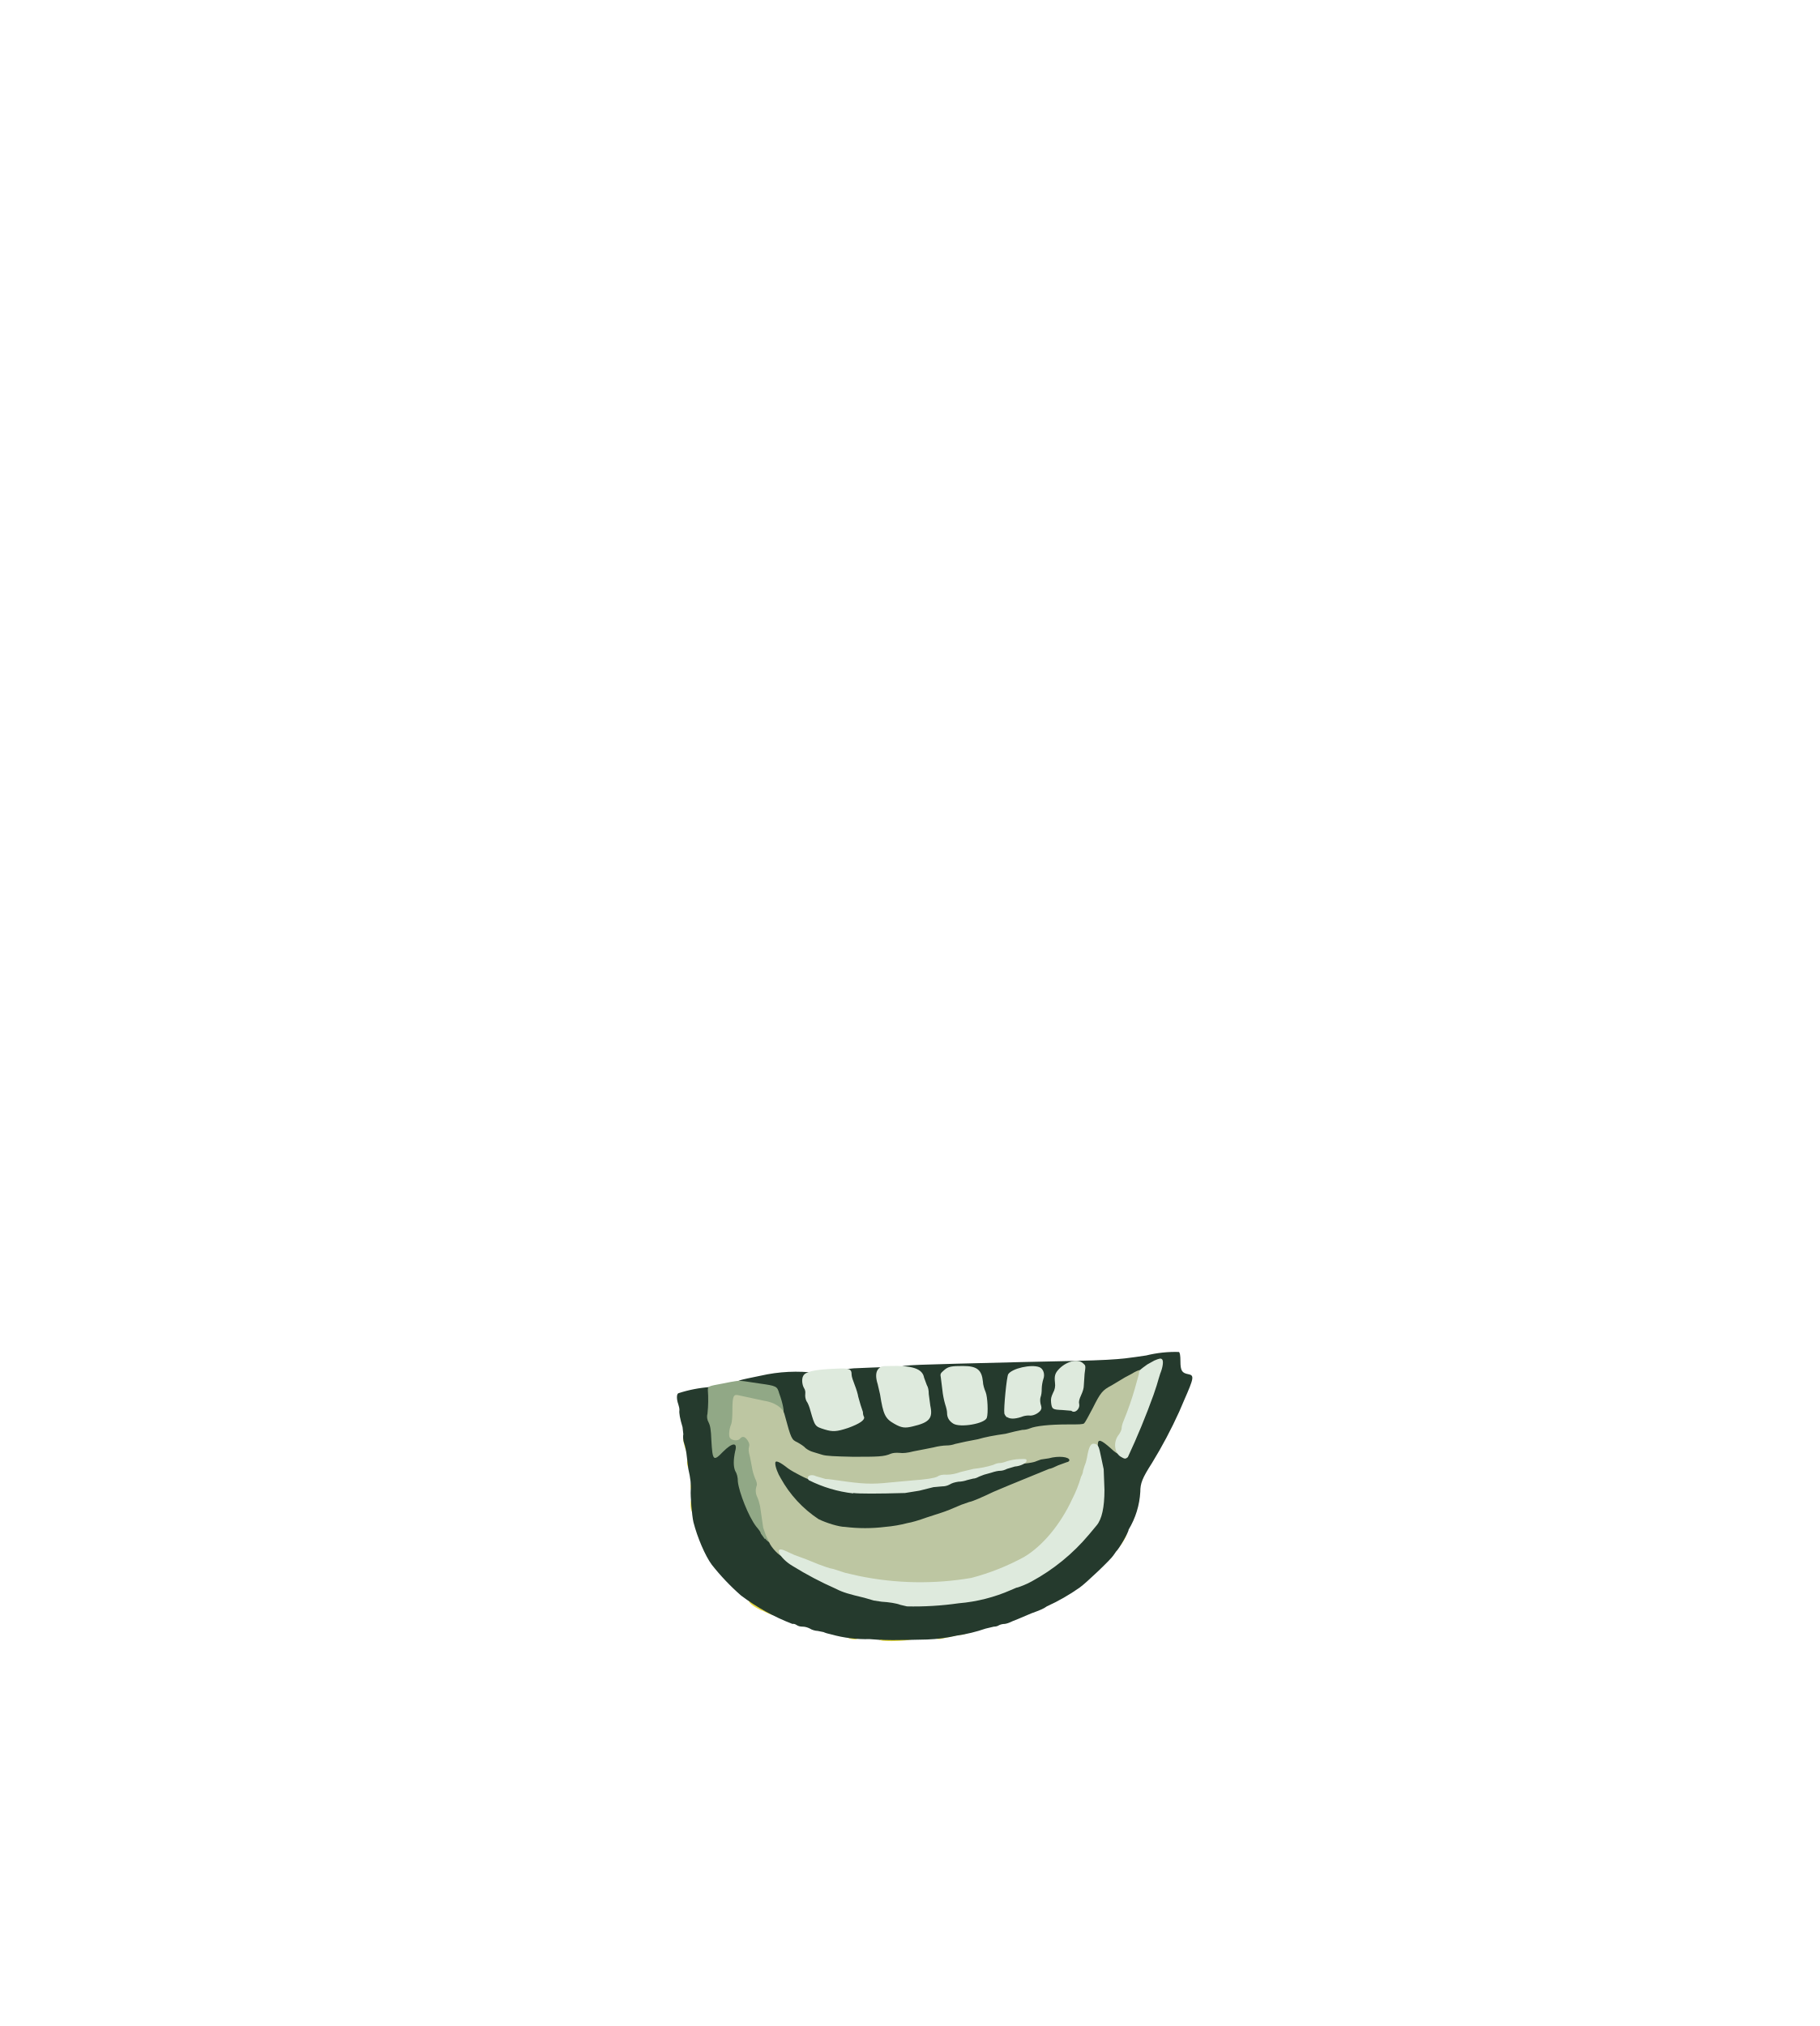
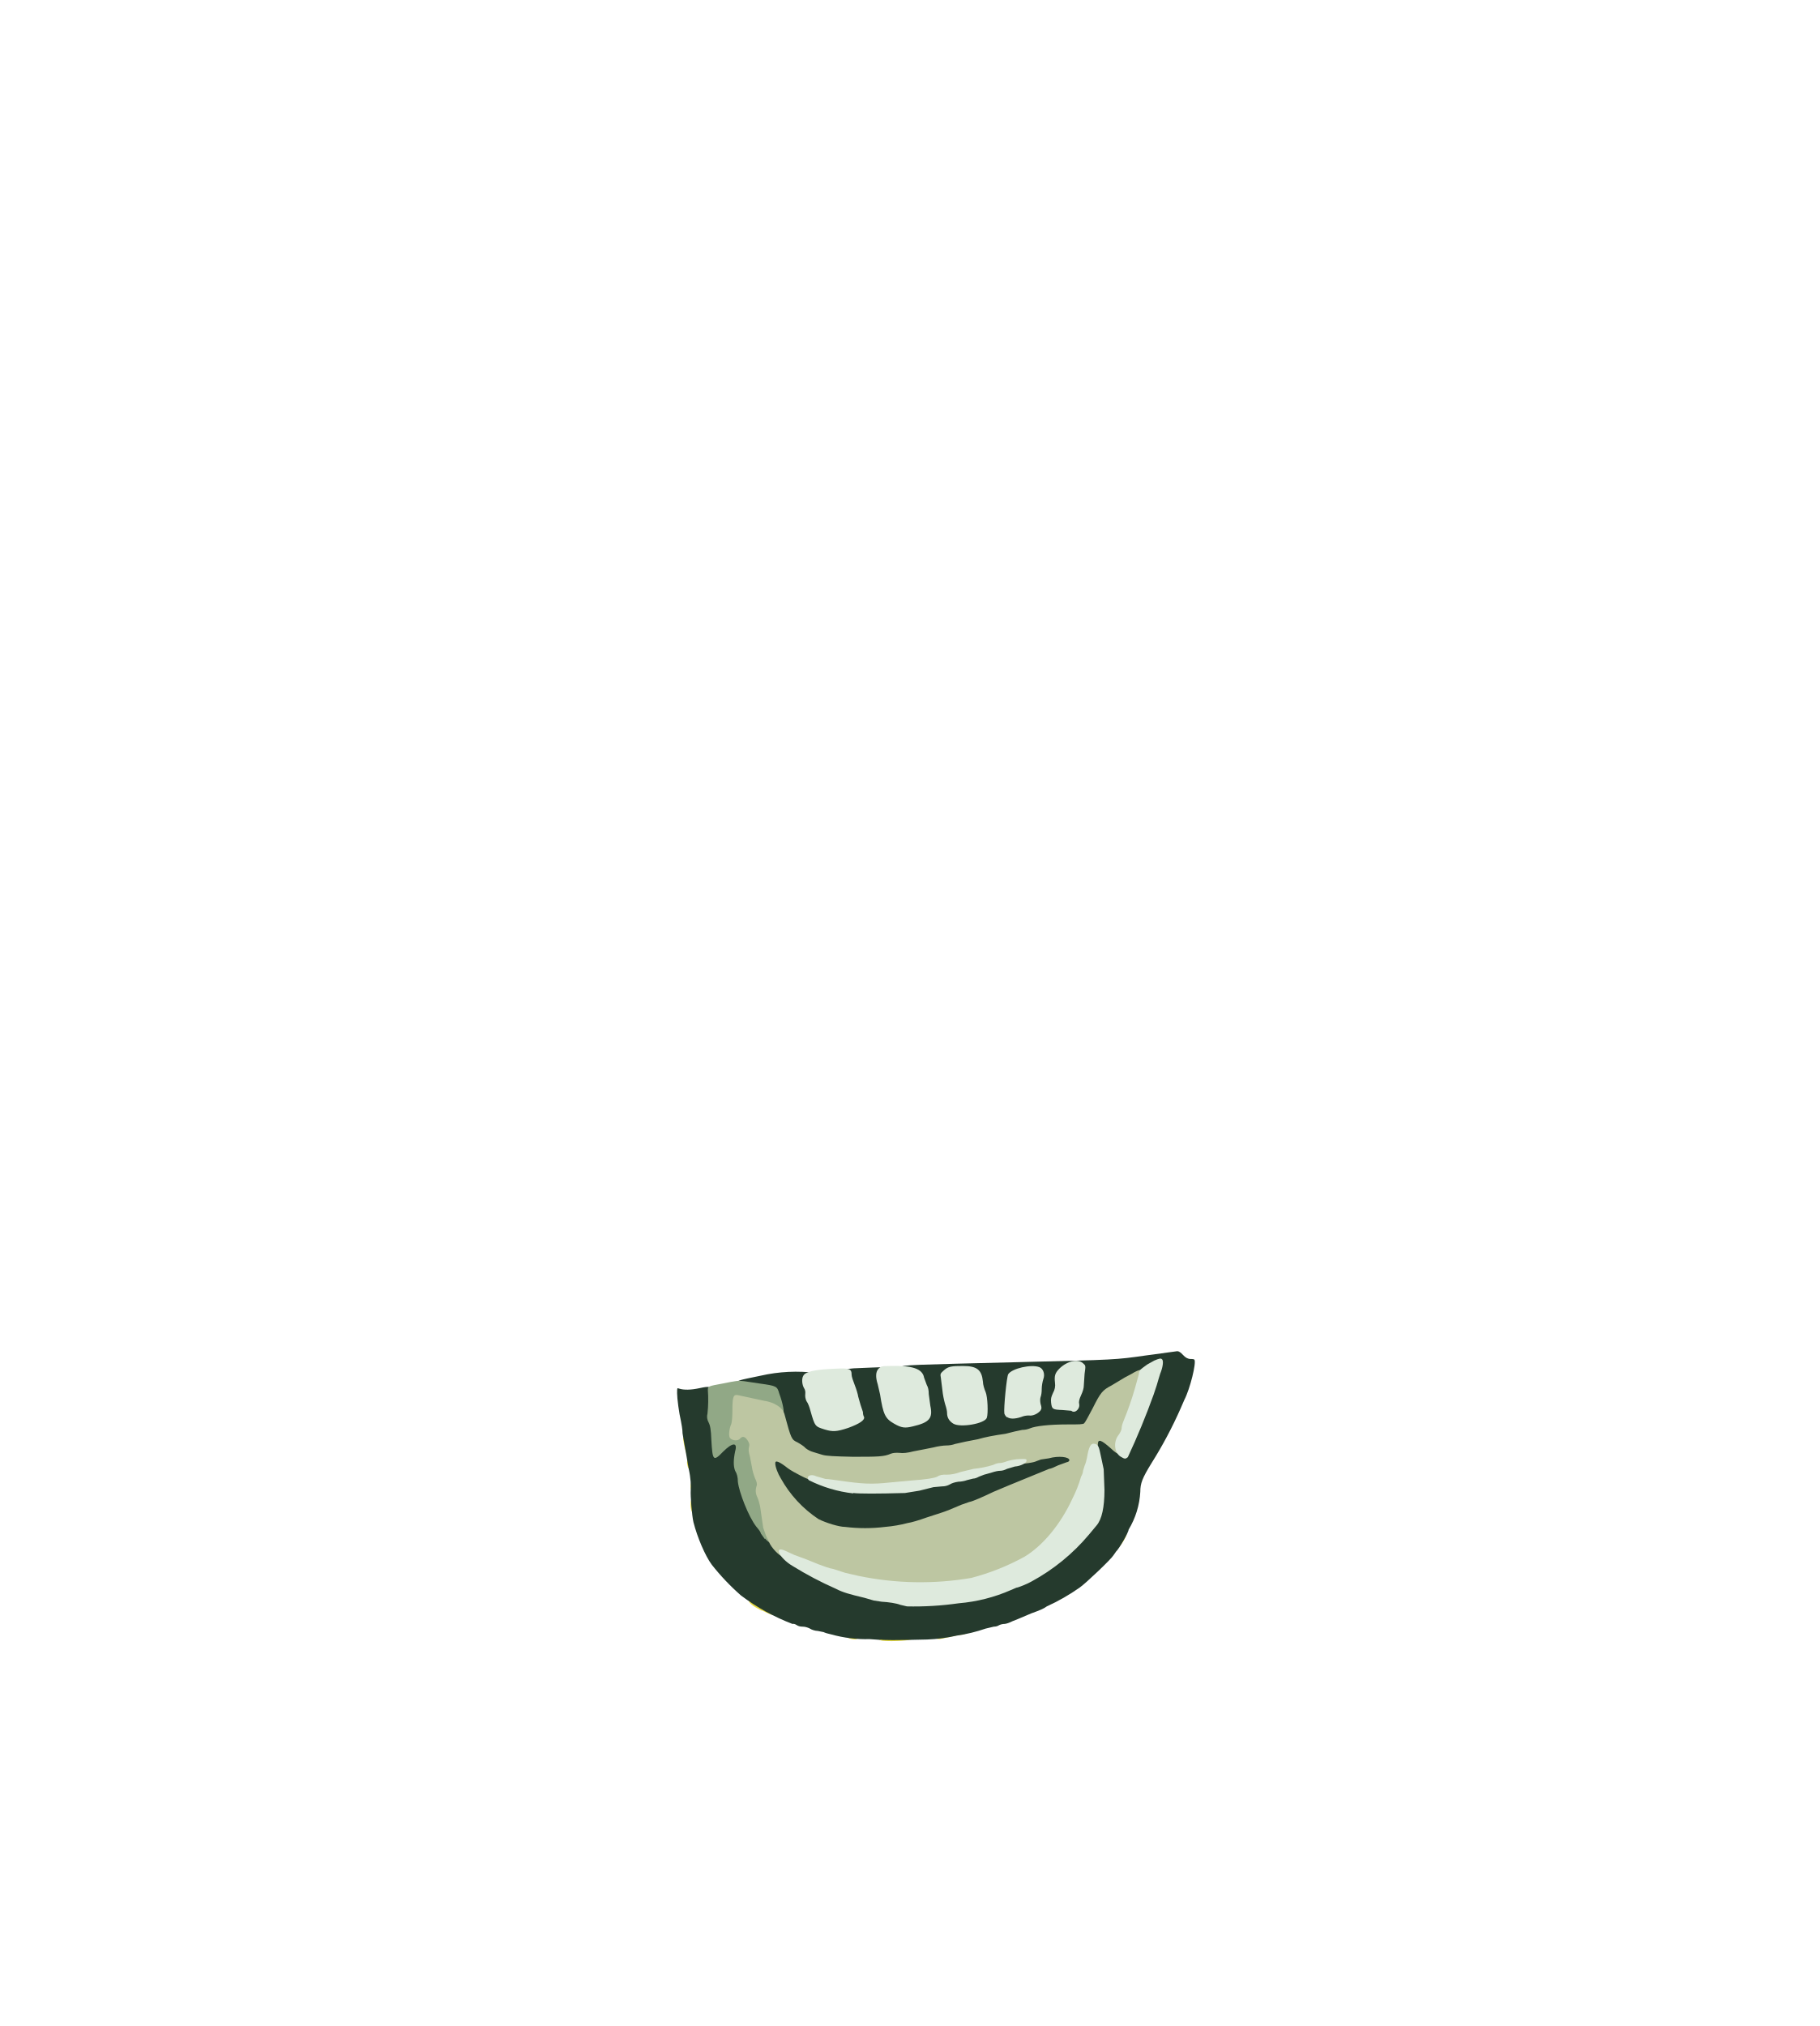
<svg xmlns="http://www.w3.org/2000/svg" viewBox="0 0 467 520">
  <style>.green{fill:#598e2f}.shield{fill:#2a321f}.outline{fill:#253a2d}.olive{fill:#2c360a}.bone{fill:#bdc6a2}.white{fill:#deeadd}.yellow{fill:#e4d841}.shadow{fill:#1e231a}.green-dark{fill:#496438}.bone-shade{fill:#91a886}.grey{fill:#6e7d68}.rim{fill:#171a12}.letter{fill:#598e2f;stroke:#2a321f;stroke-width:8.86;stroke-linejoin:miter;stroke-miterlimit:2.5;paint-order:stroke}.hole{fill:#1e231a;stroke:#2a321f;stroke-width:2.4;stroke-linejoin:miter}</style>
  <g fill-rule="evenodd">
-     <path d="M226 421q-1-.5-.5-1.1c.5-.6 8-.6 8.5 0q.5.4 0 .8c-.6.5-6.9.7-8 .3m-8-.5c-.8-.3-1-1.1-.3-1.4 1.2-.4 3 .4 2.7 1.2q-.5.8-2.5.2m22.3-.1c-.2-.7.8-1.5 1.8-1.3q.8 0 1.5-.3.7-.4 1.4 0t1.4-.3c.9-.6 1.8-.5 1.8.2s-.4.8-2.3 1l-4.6 1q-.8 0-1-.3m-44.7-7c-2.5-1.3-3.3-2-3.3-2.7q-.2-1 2.1.4 4.7 2.6 4.2 3.2c-.2.3-.6.2-3-1m90.3-15.6c-.2-.3 1.2-2.9 2-3.7.5-.6 1.4-.8 1.4-.3s-1 2.3-1.9 3.3q-1 1.3-1.5.7M177.6 388c-.5-1-.4-3 0-3.3.8-.3 1.4.8 1.3 2.4 0 1.2-.1 1.4-.5 1.5q-.6 0-.8-.6m-.2-5.7q-.2-.4-.1-1.2.3-1.6 1.3-.3c.4.6.4.6 0 1.2q-.7 1-1.2.3m-.9-6c-.5-1.6.3-2.3 1.1-1 .6.8.4 1.7-.3 1.8q-.6.1-.8-.8m-.3-3.8c-.6-1.3-1-3.4-.7-3.7q.7-.5 1.5 1.5.9 2.4 0 2.6-.5.3-.8-.4" class="yellow" />
-     <path d="m226 420.9-2.8-.2a33 33 0 0 1-9.8-1.2q-1.4-.3-2-.6l-1.5-.3c-.6 0-1.6-.3-2-.6q-1-.5-1.9-.5t-1.5-.4-1.1-.3a54 54 0 0 1-13.2-7.3 59 59 0 0 1-7.5-7.9c-1.7-2.3-3.7-7-4.7-10.9-.4-1.7-.8-6.8-.7-8.2q.2-2-.6-5.4l-.4-3.2c-.1-1.1-.4-2.7-.7-3.5s-.3-1.9-.2-2.3l-.2-1.8q-1-3.3-.8-4.4 0-.6-.3-1.5c-.4-1.1-.5-2.5 0-2.8a34 34 0 0 1 8.2-1.6q1.5.8.8 7a3 3 0 0 0 .4 2.1q.5 1 .5 2.8c0 3.5.5 4.2 1.8 3 2-1.9 2.6-2 3.9-.8 1 .8 1 .8.6 2.2-.6 2.5-.6 3.8 0 5 .3.7.5 2 .6 3a32 32 0 0 0 5.8 13.2c0 .2 2 2.4 3.5 4.1 1.9 2 6 4.7 9.6 6.5a42 42 0 0 0 14.5 5.2l2 .3a55 55 0 0 0 22.5 0A42 42 0 0 0 261 406c.3 0 2.7-1 3.8-1.6l1.4-.8a44 44 0 0 0 13.8-12.1q2-2.5 2-9.1c0-2.2 0-4.6-.2-5.3l-.7-3.3-.6-2.5q-.6-1.2.4-2.3c1.1-1.3 2-1 5.3 2q1.7 1.7 2.3 1.7c.4 0 1.5-2 1.5-2.7l.5-1.4c.6-1.3 3.4-8.3 4-10.1l.8-2.1 1.2-4c.7-1.4-.1-1.8-1.5-.8l-2.4 1.4-8.1 4.6q-.6.2-2.5 3.9c-1 2-2.2 4-2.7 4.6-1 1-1 1-5 1a35 35 0 0 0-12 1.4l-1.8.4c-.3.2-1.4.4-2.4.6q-4.4.7-7.1 1.4l-3.1.6c-.8 0-2 .4-2.7.6q-1 .3-2.3.4c-.7 0-2.2.2-3.3.5l-2.5.5-2.6.5q-2.1.6-3.6.4-1.5 0-2.2.2c-1.8.7-3.4.9-9.8.8-4.7-.1-6.8-.2-7.7-.5l-2.5-.7a6 6 0 0 1-2.5-1.4q-1.2-1-1.6-1c-.8 0-2.8-2.3-3.2-3.8l-.8-2.4-.6-2.5-1.1-4.7q-.3-1.5-3.6-1.8-6-.6-6-1.7c0-.6.1-.6 5.9-1.8a41 41 0 0 1 14.4-.7q0 .5-1 1-1.8.9-.6 3 .5.7.3 1.6-.1.8.4 1.7l1 2.4c.7 2.8.9 3 2.3 3.5q2.4.6 3.8.2l2.5-1c2-.6 2-.6 1.8-1.9 0-.7-.4-1.7-.6-2.1l-.6-2.2c-.1-.7-.5-2-.9-3s-.7-2.3-.8-3v-1.2l1.9-.2 4.7-.2 2.8-.1v1.6q-.2 1.6.4 3.2c.3.8.5 1.9.5 2.4l.4 1.8q.3.9.3 1.8c0 1.5 2.3 3.3 4.2 3.3 1 0 2.9-.4 4.2-1 1.2-.4 1.3-1 .8-3.1l-.4-3q0-1.4-.5-2.3l-.6-1.7c-.2-.7-1.7-1.6-2.9-1.6-.9 0-1.9-.8-1.7-1.4s3-.6 30.6-1.3c24.2-.5 24.2-.5 32.3-1.7a31 31 0 0 1 8.4-.9q.4.2.4 2.4c0 2.4.4 3 2 3.3s1.5.9-1.1 6.8l-1.2 2.8a120 120 0 0 1-7 13.2c-2.5 3.9-3 5.2-3 7.4a21 21 0 0 1-3 9.7c0 .7-2.5 5-3.2 5.6l-.7 1c-.6 1-7 7.1-8.7 8.3a52 52 0 0 1-8.4 4.8c-.8.6-1.8 1-4 1.8l-3.3 1.4-1.5.6q-1.2.6-2 .7-.7 0-1.4.3-.6.4-1.4.4l-2.1.5a41 41 0 0 1-7.4 1.8 41 41 0 0 1-7.6 1q-11.7.3-12 0m-7-27.1c-.3-.2-1.3-.3-2.1-.3a19 19 0 0 1-6.8-2 40 40 0 0 1-11.1-12c-.6-.8-1.7-3.5-1.7-4l.7-.9c1.2-1.3 1.7-1.2 4.4.9 2.4 1.8 9 4.7 12.7 5.6 2.8.7 7.4 1 11.9.8l5.4-.2c.7 0 2.3-.3 3.7-.6l3.6-.9 2.2-.2a4 4 0 0 0 2-.5c.4-.3 1.4-.6 2.2-.7.7 0 1.7-.2 2.2-.4l1.6-.4q.6 0 1.5-.5l1.3-.5 1.8-.5c.9-.3 2-.5 2.4-.5q.8 0 1.7-.5 1-.5 1.6-.5l2.1-.5q1.4-.5 2.4-.5.8 0 1.3-.4a2 2 0 0 1 1.2-.4l2-.3a10 10 0 0 1 4.8-.1c1 .2 2.3 1.4 2.3 2 0 .5-1.6 1.9-2.4 2l-2.3 1-2.3.8q-1 .2-2.2 1l-1.7.6q-.5 0-2.3 1l-2 .8c-.3 0-4.7 1.8-6.1 2.5a41 41 0 0 1-8.1 3.3 48 48 0 0 1-9.2 3.3 42 42 0 0 1-7.2 2c-2.7.5-10.4 1-11.5.7m31.4-29.7c1.5-.2 1.6-.4 1.6-3.1 0-2 0-2.6-.4-3.6-.3-.7-.6-2-.7-2.7q-.1-1.5-.5-1.9c-.6-.6-4.2-1-5.5-.6-1.6.5-1.8.7-1.7 1.5q.3 4.8 1 6.8l.6 2.4c0 1.6 1.4 1.9 5.6 1.2m11.8-1.9a5 5 0 0 1 2.2-.3q1.8.3 1.4-1.5-.5-1 0-1.7l.2-2.2q0-1.4.4-2.3c.4-1.1.4-1 0-1.6-.8-.7-5.3-.2-6.1.7-.4.5-1 8.8-.7 9.1q.3.7 2.6-.1m13.6-3c.8-2.3 1.7-7.4 1.3-8-.2-.4-2-.2-3 .3q-2 .8-1.7 3.5c.2 1 0 1.5-.5 2.8q-1.6 3 2.1 2.8c1.3 0 1.3 0 1.8-1.4" class="outline" />
+     <path d="M226 421q-1-.5-.5-1.1c.5-.6 8-.6 8.5 0q.5.4 0 .8c-.6.5-6.9.7-8 .3m-8-.5c-.8-.3-1-1.1-.3-1.4 1.2-.4 3 .4 2.7 1.2q-.5.8-2.5.2m22.3-.1c-.2-.7.8-1.5 1.8-1.3q.8 0 1.5-.3.7-.4 1.4 0t1.4-.3c.9-.6 1.8-.5 1.8.2s-.4.8-2.3 1l-4.6 1q-.8 0-1-.3m-44.7-7c-2.5-1.3-3.3-2-3.3-2.7q-.2-1 2.1.4 4.7 2.6 4.2 3.2c-.2.3-.6.2-3-1m90.3-15.6c-.2-.3 1.2-2.9 2-3.7.5-.6 1.4-.8 1.4-.3s-1 2.3-1.9 3.3q-1 1.3-1.5.7M177.6 388c-.5-1-.4-3 0-3.3.8-.3 1.4.8 1.3 2.4 0 1.2-.1 1.4-.5 1.5q-.6 0-.8-.6m-.2-5.7q-.2-.4-.1-1.2.3-1.6 1.3-.3c.4.6.4.6 0 1.2q-.7 1-1.2.3m-.9-6c-.5-1.6.3-2.3 1.1-1 .6.8.4 1.7-.3 1.8q-.6.1-.8-.8m-.4-3.5c-.4-1.2-.9-3.7-.7-3.9l.5-.2c.8 0 2 3.3 1.4 4q-.7.8-1.2.1" class="yellow" />
+     <path d="m226 420.9-2.8-.2a33 33 0 0 1-9.8-1.2q-1.4-.3-2-.6l-1.5-.3c-.6 0-1.6-.3-2-.6q-1-.5-1.9-.5t-1.5-.4-1.1-.3a54 54 0 0 1-13.2-7.3 59 59 0 0 1-7.5-7.9c-1.7-2.3-3.7-7-4.7-10.9-.4-1.7-.8-6.8-.7-8.2.1-1.1 0-3.2-.5-5.4l-1.2-6.9-.4-2.3c0-1.1-.3-2.5-.4-3.1-.5-2.1-1-5.9-1-7.2 0-1.4 0-1.4.5-1.2q1.9.6 5.2-.1c2.8-.6 3-.5 3.6 1.2.5 1.3.5 2 0 5.5a3 3 0 0 0 .4 2.1q.5 1 .5 2.8c0 3.5.5 4.2 1.8 3 2-1.9 2.6-2 3.9-.8 1 .8 1 .8.6 2.2-.6 2.5-.6 3.8 0 5 .3.7.5 2 .6 3a32 32 0 0 0 5.8 13.2c0 .2 2 2.4 3.5 4.1 1.9 2 6 4.7 9.6 6.5a42 42 0 0 0 14.5 5.2l2 .3a55 55 0 0 0 22.5 0A42 42 0 0 0 261 406c.3 0 2.7-1 3.8-1.6l1.4-.8a44 44 0 0 0 13.8-12.1q2-2.5 2-9.1c0-2.2 0-4.6-.2-5.3l-.7-3.3-.6-2.5q-.6-1.2.4-2.3c1.1-1.3 2-1 5.3 2q1.7 1.7 2.3 1.7c.4 0 1.5-2 1.5-2.7l.5-1.4c.6-1.3 3.4-8.3 4-10.1l.8-2.1 1.2-4c.7-1.4-.1-1.8-1.5-.8l-2.4 1.4-8.1 4.6q-.6.2-2.5 3.9c-1 2-2.2 4-2.7 4.6-1 1-1 1-5 1a35 35 0 0 0-12 1.4l-1.8.4c-.3.2-1.4.4-2.4.6q-4.4.7-7.1 1.4l-3.1.6c-.8 0-2 .4-2.7.6q-1 .3-2.3.4c-.7 0-2.2.2-3.3.5l-2.5.5-2.6.5q-2.1.6-3.6.4-1.5 0-2.2.2c-1.8.7-3.4.9-9.8.8-4.7-.1-6.8-.2-7.7-.5l-2.5-.7a6 6 0 0 1-2.5-1.4q-1.2-1-1.6-1c-.8 0-2.8-2.3-3.2-3.8l-.8-2.4-.6-2.5-1.1-4.7q-.3-1.5-3.6-1.8-6-.6-6-1.7c0-.6.1-.6 5.9-1.8a41 41 0 0 1 14.4-.7q0 .5-1 1-1.8.9-.6 3 .5.7.3 1.6-.1.8.4 1.7l1 2.4c.7 2.8.9 3 2.3 3.5q2.4.6 3.8.2l2.5-1c2-.6 2-.6 1.8-1.9 0-.7-.4-1.7-.6-2.1l-.6-2.2c-.1-.7-.5-2-.9-3s-.7-2.3-.8-3v-1.2l1.9-.2 4.7-.2 2.8-.1v1.6q-.2 1.6.4 3.2c.3.8.5 1.9.5 2.4l.4 1.8q.3.9.3 1.8c0 1.5 2.3 3.3 4.2 3.3 1 0 2.9-.4 4.2-1 1.2-.4 1.3-1 .8-3.1l-.4-3q0-1.4-.5-2.3l-.6-1.7c-.2-.7-1.7-1.6-2.9-1.6-.9 0-1.9-.8-1.7-1.4s2.8-.6 30.6-1.3c24.5-.6 24.5-.6 32.2-1.7l8.1-1.1q.6 0 1.5 1t1.9 1q.9 0 1 .2c.5.8-1.1 7.4-2.6 10.3l-1 2.3a108 108 0 0 1-7.4 13.9c-2.4 3.9-2.9 5.2-2.9 7.4a21 21 0 0 1-3 9.7c0 .7-2.5 5-3.2 5.6l-.7 1c-.6 1-7 7.1-8.7 8.3a52 52 0 0 1-8.4 4.8c-.8.6-1.8 1-4 1.8l-3.3 1.4-1.5.6q-1.2.6-2 .7-.7 0-1.4.3-.6.4-1.4.4l-2.1.5a41 41 0 0 1-7.4 1.8 41 41 0 0 1-7.6 1q-11.7.3-12 0m-7-27.1c-.3-.2-1.3-.3-2.1-.3a19 19 0 0 1-6.8-2 40 40 0 0 1-11.1-12c-.6-.8-1.7-3.5-1.7-4l.7-.9c1.2-1.3 1.7-1.2 4.4.9 2.4 1.8 9 4.7 12.7 5.6 2.8.7 7.4 1 11.9.8l5.4-.2c.7 0 2.3-.3 3.7-.6l3.6-.9 2.2-.2a4 4 0 0 0 2-.5c.4-.3 1.4-.6 2.2-.7.7 0 1.7-.2 2.2-.4l1.6-.4q.6 0 1.5-.5l1.3-.5 1.8-.5c.9-.3 2-.5 2.4-.5q.8 0 1.7-.5 1-.5 1.6-.5l2.1-.5q1.4-.5 2.4-.5.8 0 1.3-.4a2 2 0 0 1 1.2-.4l2-.3a10 10 0 0 1 4.8-.1c1 .2 2.3 1.4 2.3 2 0 .5-1.6 1.9-2.4 2l-2.3 1-2.3.8c-.5.1-1.5.5-2.2 1l-1.7.6q-.5 0-2.3 1l-2 .8c-.3 0-4.7 1.8-6.1 2.5a41 41 0 0 1-8.1 3.3 48 48 0 0 1-9.2 3.3 42 42 0 0 1-7.2 2c-2.7.5-10.4 1-11.5.7m31.4-29.7c1.5-.2 1.6-.4 1.6-3.1 0-2 0-2.6-.4-3.6-.3-.7-.6-2-.7-2.7q-.1-1.5-.5-1.9c-.6-.6-4.2-1-5.5-.6-1.6.5-1.8.7-1.7 1.5q.3 4.8 1 6.8l.6 2.4c0 1.6 1.4 1.9 5.6 1.2m11.8-1.9a5 5 0 0 1 2.2-.3q1.8.3 1.4-1.5-.5-1 0-1.7l.2-2.2q0-1.4.4-2.3c.4-1.1.4-1 0-1.6-.8-.7-5.3-.2-6.1.7-.4.5-1 8.8-.7 9.1q.3.7 2.6-.1m13.6-3c.8-2.3 1.7-7.4 1.3-8-.2-.4-2-.2-3 .3q-2 .8-1.7 3.5c.2 1 0 1.5-.5 2.8q-1.6 3 2.1 2.8c1.3 0 1.3 0 1.8-1.4" class="outline" />
    <path d="m196.3 395-1-1.4q0-.4-1.2-1.8c-2-2.6-4.4-8.8-4.7-11.5q0-1.7-.7-2.8-.7-1.7 0-5c.7-2.4-.7-2.3-3.1.1-2.5 2.6-2.7 2.3-3-2.9-.1-2.8-.3-3.8-.7-4.6a3 3 0 0 1-.3-2.3 33 33 0 0 0 .1-6c0-1 0-1 3.8-1.7 3.5-.7 4-.8 5.5-.6l4 .6c4.3.6 4.5.7 5 2.5 1 2.7 1.4 5 1 5.3l-2-.8q-1.7-1-3-1.1l-2.7-.5-2.6-.3h-1l-.2 2.4c0 1.4-.3 2.9-.5 3.3-.5 1.2.3 2.6.9 1.6.9-1.4 4.4 2.1 3.9 4-.2.7-.2 1.3.5 3.4l.2 1.7q0 1 .7 2.5c.6 1.3.7 1.8.5 2.3q-.4 1.5.2 3 .4.8.7 2.2l.8 5.5q.3 1.2.8 2 .5 1 .2 1.3-.6 1.2-2-.5" class="bone-shade" />
    <path d="m232.2 407.8-3.2-.3-3.9-.5-4.6-1c-.8 0-2.3-.5-3.5-.9l-3.1-.9-3.8-1.2-9.2-3.5c-.7 0-2.9-2.2-3.5-3.7l-.8-1.7-.7-2-.8-5.5q-.3-1.4-.7-2.3-.7-1.4-.2-2.9.3-.6-.4-2-.6-1.5-.8-2.9l-.5-2.6c-.4-1.5-.4-1.8-.2-2.7q.2-.6-.4-1.5-1-1.5-1.9-.5c-.5.7-2 .6-2.6-.1-.4-.4-.3-2.2.3-3.6q.3-.9.3-3.8c0-3.3.3-3.9 1.5-3.6l6.5 1.4c2.8.4 5 1.8 5.4 3.6 1.7 6.3 1.8 6.4 3.3 7.1.7.4 1.7 1 2.1 1.5q.9.7 2 1l2.3.7c1 .3 3.1.4 7.8.5 6.4 0 8 0 9.8-.8q.8-.3 2.2-.2 1.3.2 3.6-.4l2.6-.5 2.5-.5c1.1-.3 2.6-.5 3.3-.5q1.2 0 2.3-.4l2.7-.6 3.1-.6q2.7-.8 7.1-1.4l2.4-.6 1.9-.4q1 0 2-.4c1.4-.6 5-1 9.6-1 3 0 4 0 4.3-.3s1.2-2 2.2-3.9c2-4 2.5-4.6 4.8-5.8l3.5-2.1 1.7-.9q5.3-3.3 2.4 4l-3.4 10.2q0 .6-.7 1.6c-.8.9-.9 1.3-1 3.6q.2 2.5-2.6-.2c-2.6-2.3-3.4-2.6-3.4-1q0 .6-.7 1.6-.5.9-.6 1.8l-.5 1.8q-.5.9-.5 1.5t-.5 1.5-.5 1.5A40 40 0 0 1 263 401a18 18 0 0 1-4.2 2l-2.3 1a60 60 0 0 1-9.5 3 68 68 0 0 1-14.8.7m-5-15.8a34 34 0 0 0 5.8-1c.8-.1 2.9-.7 4.8-1.4l4-1.3q1.3-.4 5-2l2-.7c.8-.1 3.7-1.4 6.2-2.6l3.8-1.6 8.3-3.4 2.2-.9c.4 0 1.5-.5 2.3-.9l2.2-.8q.6-.1.7-.5c0-.9-2.8-1.2-5.3-.5l-2 .3-1.1.4q-.6.3-2 .5l-3 .4c-.8 0-2 .4-2.6.6l-1.7.4-1.8.4a25 25 0 0 1-5 1l-3.3 1q-1.9.6-3.6.6-1.6 0-2.4.4c-1 .5-2.6.8-6.7 1.1l-5.5.5c-4.6.5-7 .4-13.1-.5l-3.4-.4-2.4-.7-1.3-.4c-.7 0-4.6-2-6-3q-3.4-2.7-3.3-1.3c0 .9.7 2.7 1.4 3.8a30 30 0 0 0 9.7 10.5c2 1 5.3 2 6.8 2a42 42 0 0 0 10.3 0" class="bone" />
    <path d="m232.8 412.3-1.7-.4c-1-.4-3-.7-4.8-.8l-2-.3-2.4-.7c-3.8-.9-5.6-1.4-7.3-2.3a90 90 0 0 1-11.2-5.9c-3.4-2-5-5.4-1.7-3.8l2.2 1 3 1.1 3.2 1.3c1.7.6 2.6 1 3.8 1.2l3.1 1 3.5.8a78 78 0 0 0 28.8.5 60 60 0 0 0 13.6-5.4c4.7-2.8 9.3-8.3 12.3-14.8a32 32 0 0 0 2.3-5.8q.5-.9.5-1.5l.4-1.3q.4-.9.6-2c.5-3 1-3.9 2.1-3.6.8.2 1 .7 1.5 3.2l.7 3.3.2 5.3q0 6.7-2 9.1l-2 2.4a51 51 0 0 1-14.7 12c-1 .6-3.5 1.6-3.9 1.6l-1.4.6a42 42 0 0 1-13.4 3.4 81 81 0 0 1-13.4.8m-13.7-29a34 34 0 0 1-11.4-3.4c-.8-1 .5-1.7 1.9-1l2.4.7c.9 0 2.4.3 3.4.4 6.2.9 8.5 1 13.1.5l5.5-.5c4-.3 5.8-.6 6.7-1q.8-.6 2.4-.5 1.7 0 3.6-.7l3.3-.8a25 25 0 0 0 5-1q1-.5 1.8-.5.6 0 1.9-.5c.7-.2 2.1-.5 3.1-.5 1.7-.1 1.8 0 1.8.4 0 .6-1.5 1.4-3 1.5l-2 .6q-1 .5-1.8.5t-2.3.5l-1.8.5-1.3.5q-.9.5-1.5.5l-1.6.4c-.5.2-1.5.4-2.2.4q-1.4.2-2.2.7a4 4 0 0 1-2 .5l-2.2.2-3.6.9-3.7.6q-10.8.3-13.3 0m68.7-9.3c-1.7-1-2-3.9-.5-5.7q.6-.9.7-1.5 0-.8.5-2a79 79 0 0 0 2.9-8.3l1-3.6c.1-1 .3-1.2 1.1-1.8l1.1-.8 1.8-1c1.4-.6 1.7-.6 2-.3.4.4.2 2-.5 3.7l-.4 1.3-.5 1.7-.8 2.4a189 189 0 0 1-6.6 16c-.6.5-.8.5-1.8-.1m-76-7c-2.5-.8-2.5-.7-3.7-4.9-.2-.8-.6-1.9-1-2.4q-.4-.9-.3-1.8t-.3-1.5c-.5-.8-.7-2.4-.2-3.2.5-1 2.8-1.6 8.1-1.8 3.8-.2 4.3 0 4.3 1.6 0 .4.4 1.6.8 2.6s.8 2.3.9 3l.6 2.1.6 1.8q0 .8.3 1.3.3 1.2-4.1 2.8c-3 1-4 1-6 .4m17.8-1.5c-2.3-1.3-2.8-2.4-3.6-7.5l-.6-2.6q-.9-2.8.2-4c.6-.6.9-.7 2.7-.7 6-.2 8.6.7 9 3l.7 1.9q.5.8.5 2.3l.4 3c.7 3.2-.2 4.3-4.5 5.3-2 .5-2.9.4-4.8-.7m15.2 0q-1.6-1-1.6-2.7 0-.8-.5-2.3c-.3-1-.6-2.5-.7-3.6l-.4-3.2c-.2-1-.1-1.1.8-1.9 1.1-1 2-1.1 4.9-1.1 3.6 0 4.8 1 5.1 4 0 .8.4 2 .7 2.7.5 1.2.7 5.4.3 6.6-.5 1.5-6.8 2.6-8.6 1.5m13.8-1.6q-.5-.4-.7-1c-.2-1.3.6-9.5 1-10.1 1-1.5 5.9-2.6 8-1.8 1 .4 1.5 1.8 1 3.1-.2.6-.4 1.7-.4 2.4q0 1.4-.3 2.2-.2.7 0 1.7c.3 1 .3 1.2 0 1.7-.6.8-2 1.5-3 1.3a5 5 0 0 0-2 .4q-2.5.8-3.6 0m16.6-1.6-2.4-.2c-2.5-.1-2.7-.2-2.9-1.9-.1-1 0-1.4.5-2.5a4 4 0 0 0 .5-2.6c-.2-1.8 0-2.5 1.2-3.7 2-1.9 4.7-2.5 6-1.3.7.6.7.6.4 2.7l-.2 3q0 1-.7 2.5t-.5 2.2c.3 1.3-1.1 2.6-2 1.8" class="white" />
  </g>
</svg>
